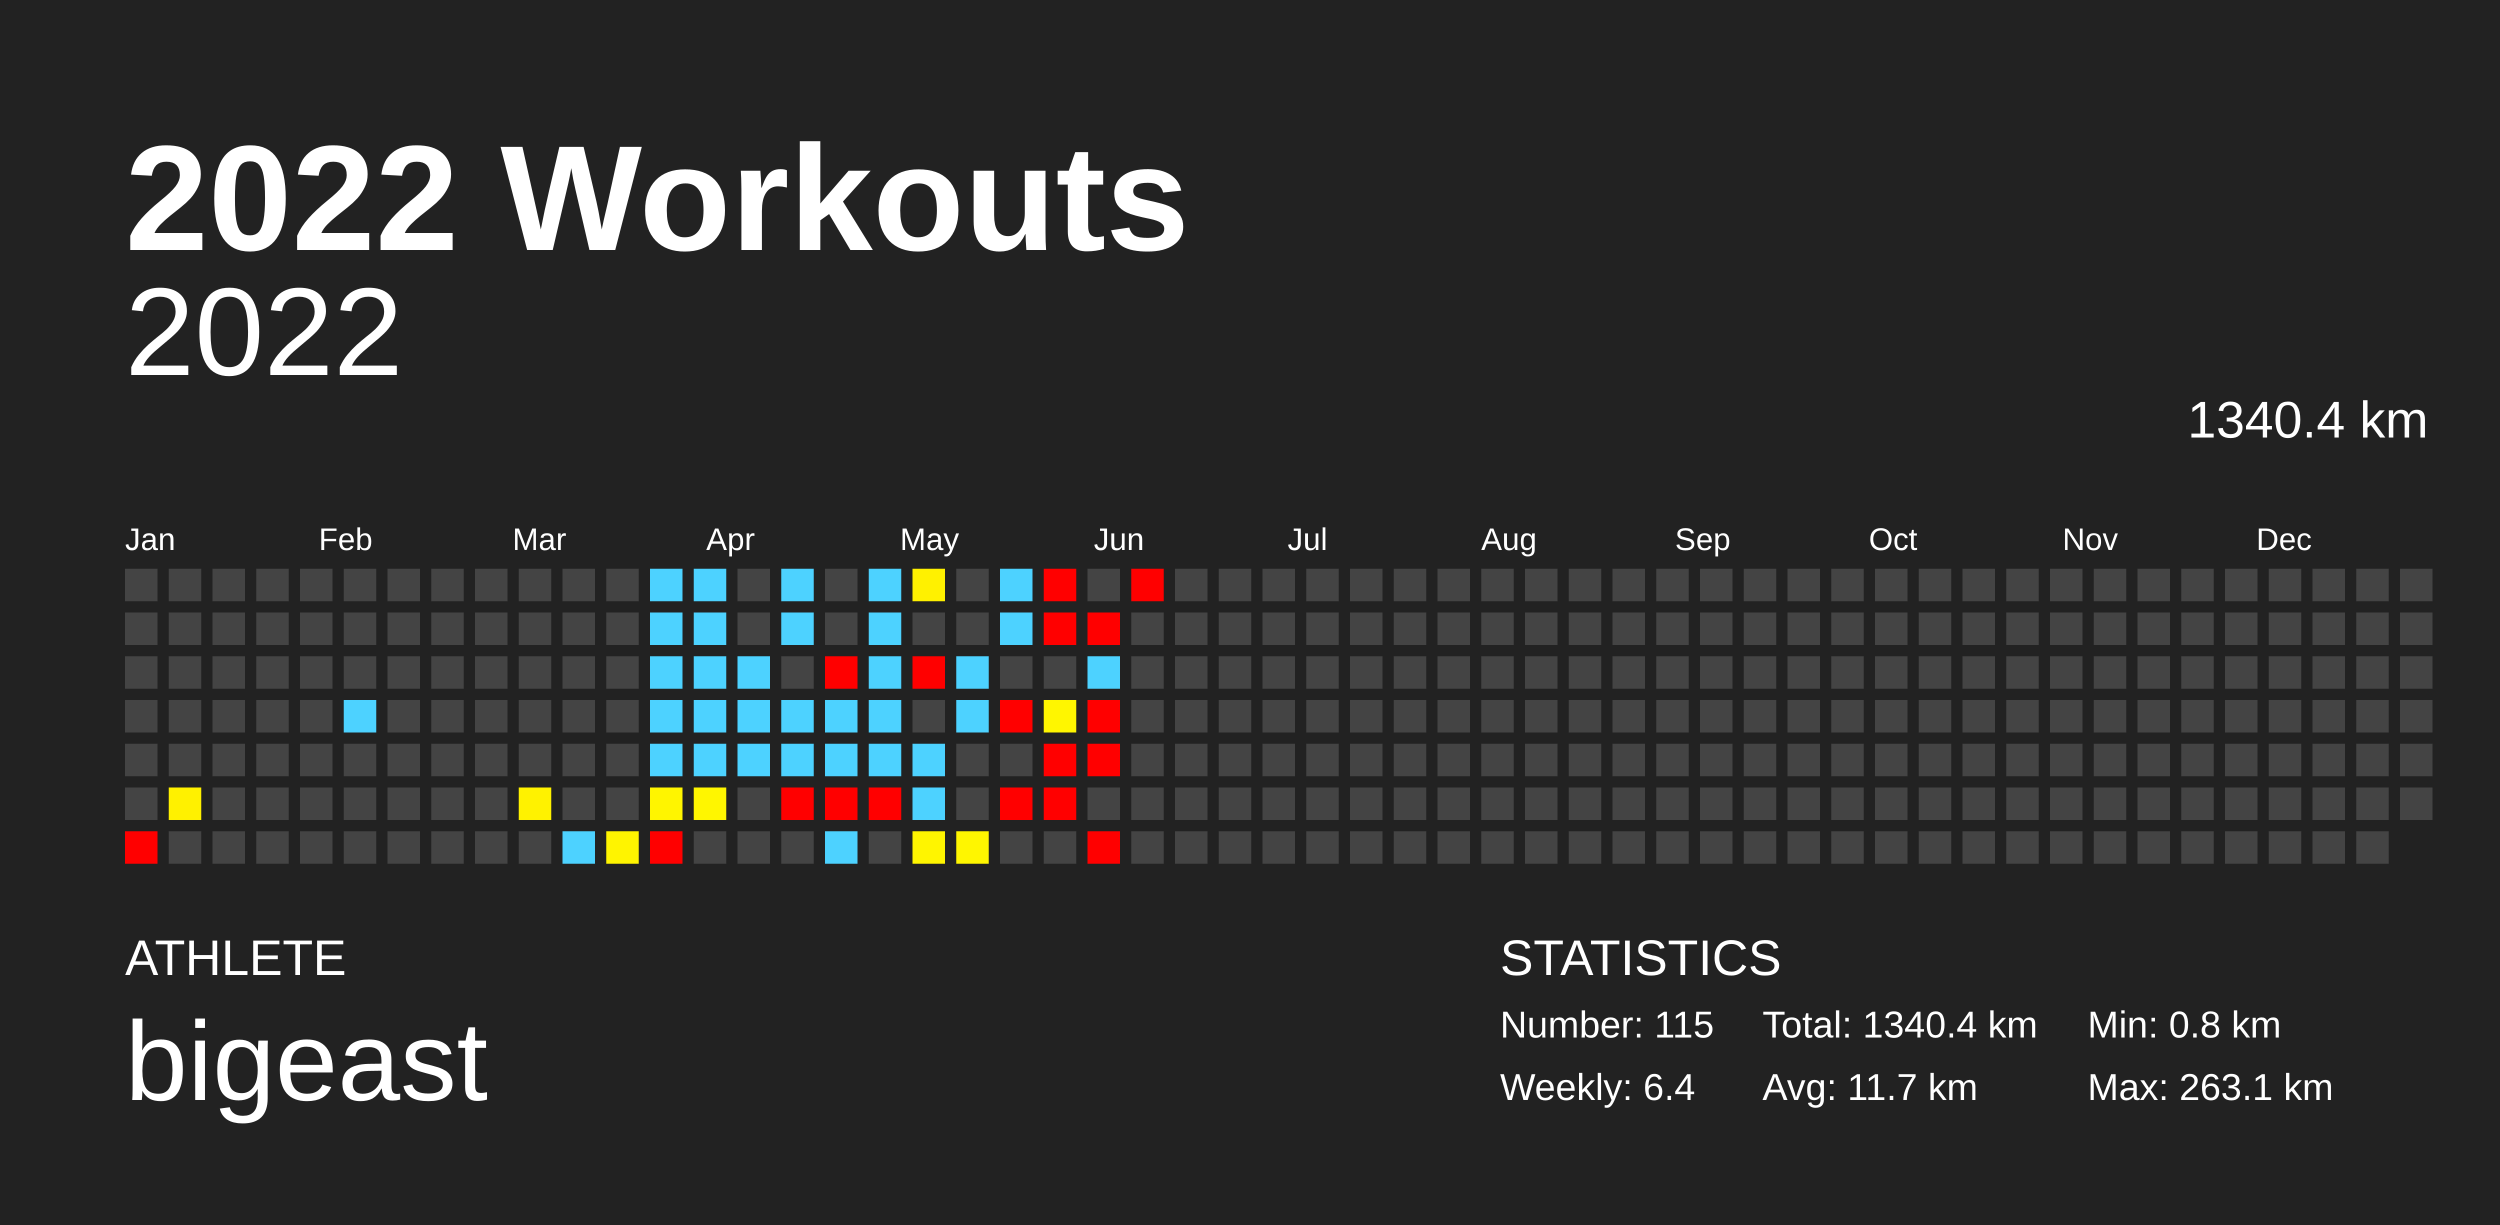
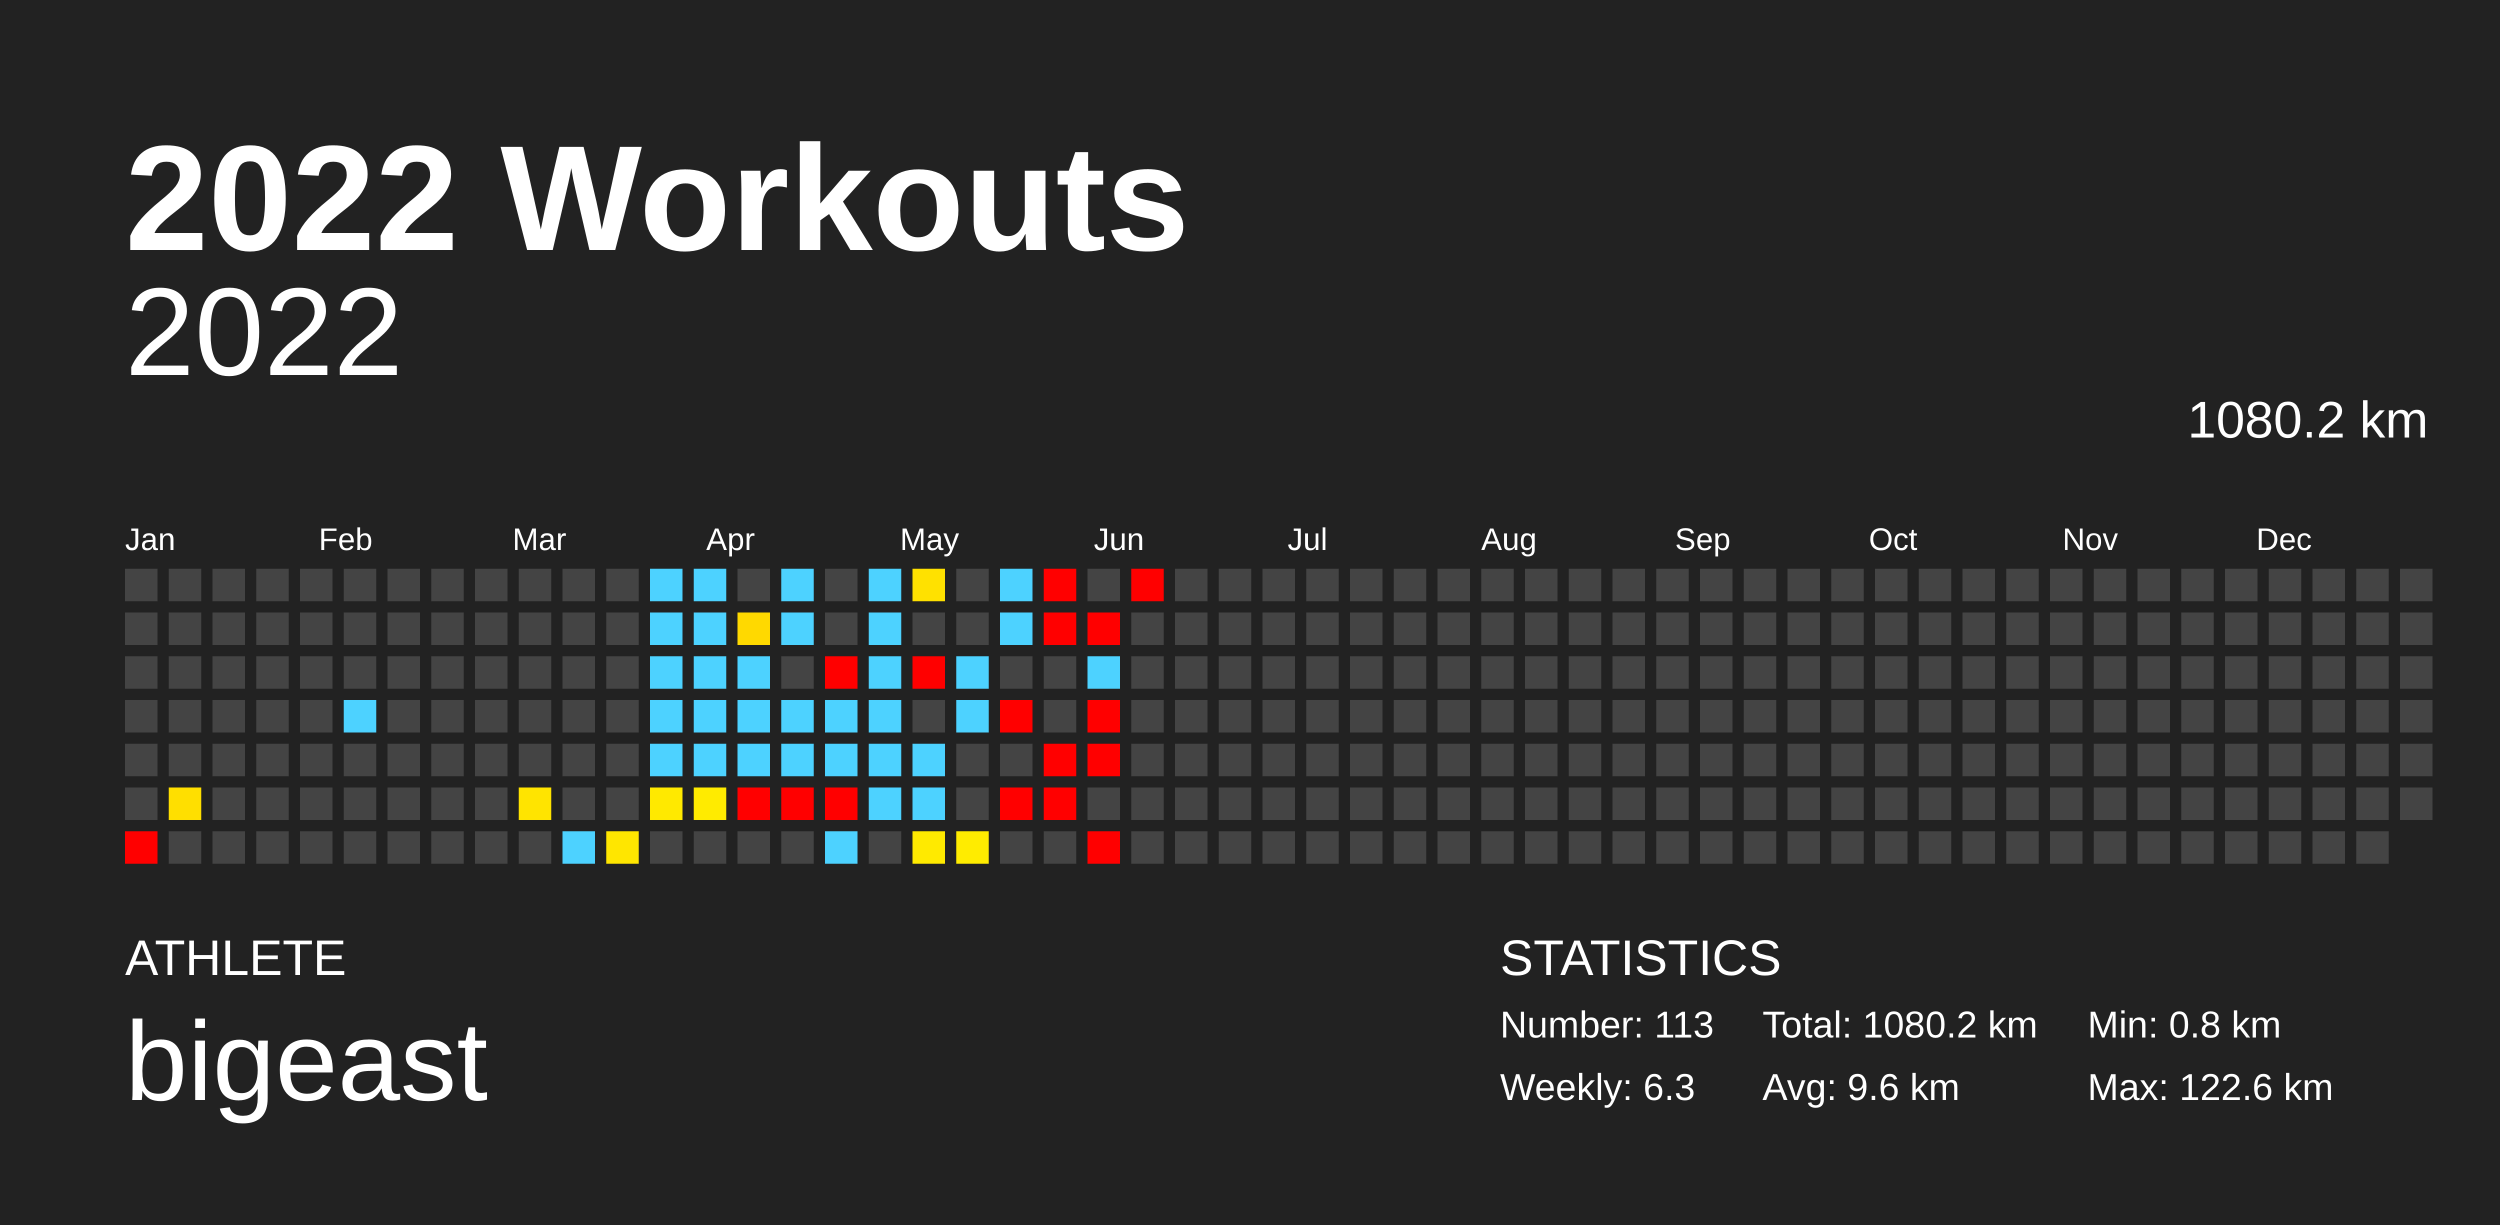
<svg xmlns="http://www.w3.org/2000/svg" baseProfile="full" height="98mm" version="1.1" viewBox="0,0,200,98" width="200mm">
  <defs />
  <rect fill="#222222" height="98" width="200" x="0" y="0" />
  <text fill="#FFFFFF" style="font-size:12px; font-family:Arial; font-weight:bold;" x="10" y="20">2022 Workouts</text>
  <text fill="#FFFFFF" style="font-size:4px; font-family:Arial" x="10" y="78">ATHLETE</text>
  <text fill="#FFFFFF" style="font-size:9px; font-family:Arial" x="10" y="88">bigeast</text>
  <text fill="#FFFFFF" style="font-size:4px; font-family:Arial" x="120" y="78">STATISTICS</text>
-   <text fill="#FFFFFF" style="font-size:3px; font-family:Arial" x="120" y="83">Number: 115</text>
-   <text fill="#FFFFFF" style="font-size:3px; font-family:Arial" x="120" y="88">Weekly: 6.4</text>
-   <text fill="#FFFFFF" style="font-size:3px; font-family:Arial" x="141" y="83">Total: 1340.4 km</text>
-   <text fill="#FFFFFF" style="font-size:3px; font-family:Arial" x="141" y="88">Avg: 11.7 km</text>
+   <text fill="#FFFFFF" style="font-size:3px; font-family:Arial" x="120" y="83">Number: 113</text>
+   <text fill="#FFFFFF" style="font-size:3px; font-family:Arial" x="120" y="88">Weekly: 6.3</text>
+   <text fill="#FFFFFF" style="font-size:3px; font-family:Arial" x="141" y="83">Total: 1080.2 km</text>
+   <text fill="#FFFFFF" style="font-size:3px; font-family:Arial" x="141" y="88">Avg: 9.6 km</text>
  <text fill="#FFFFFF" style="font-size:3px; font-family:Arial" x="167" y="83">Min: 0.8 km</text>
-   <text fill="#FFFFFF" style="font-size:3px; font-family:Arial" x="167" y="88">Max: 263.1 km</text>
+   <text fill="#FFFFFF" style="font-size:3px; font-family:Arial" x="167" y="88">Max: 122.6 km</text>
  <text alignment-baseline="hanging" fill="#FFFFFF" style="font-size:10.0px; font-family:Arial;" x="10" y="30">2022</text>
-   <text alignment-baseline="hanging" fill="#FFFFFF" style="font-size:4.125px; font-family:Arial;" x="175" y="35">1340.4 km</text>
+   <text alignment-baseline="hanging" fill="#FFFFFF" style="font-size:4.125px; font-family:Arial;" x="175" y="35">1080.2 km</text>
  <text fill="#FFFFFF" style="font-size:2.5px; font-family:Arial" x="10.0" y="44">Jan</text>
  <text fill="#FFFFFF" style="font-size:2.5px; font-family:Arial" x="25.5" y="44">Feb</text>
  <text fill="#FFFFFF" style="font-size:2.5px; font-family:Arial" x="41.0" y="44">Mar</text>
  <text fill="#FFFFFF" style="font-size:2.5px; font-family:Arial" x="56.5" y="44">Apr</text>
  <text fill="#FFFFFF" style="font-size:2.5px; font-family:Arial" x="72.0" y="44">May</text>
  <text fill="#FFFFFF" style="font-size:2.5px; font-family:Arial" x="87.5" y="44">Jun</text>
  <text fill="#FFFFFF" style="font-size:2.5px; font-family:Arial" x="103.0" y="44">Jul</text>
  <text fill="#FFFFFF" style="font-size:2.5px; font-family:Arial" x="118.5" y="44">Aug</text>
  <text fill="#FFFFFF" style="font-size:2.5px; font-family:Arial" x="134.0" y="44">Sep</text>
  <text fill="#FFFFFF" style="font-size:2.5px; font-family:Arial" x="149.5" y="44">Oct</text>
  <text fill="#FFFFFF" style="font-size:2.5px; font-family:Arial" x="165.0" y="44">Nov</text>
  <text fill="#FFFFFF" style="font-size:2.5px; font-family:Arial" x="180.5" y="44">Dec</text>
  <rect fill="#444444" height="2.6" width="2.6" x="10.0" y="45.5" />
  <rect fill="#444444" height="2.6" width="2.6" x="10.0" y="49.0" />
  <rect fill="#444444" height="2.6" width="2.6" x="10.0" y="52.5" />
  <rect fill="#444444" height="2.6" width="2.6" x="10.0" y="56.0" />
  <rect fill="#444444" height="2.6" width="2.6" x="10.0" y="59.5" />
  <rect fill="#444444" height="2.6" width="2.6" x="10.0" y="63.0" />
  <rect fill="red" height="2.6" width="2.6" x="10.0" y="66.5" />
  <rect fill="#444444" height="2.6" width="2.6" x="13.5" y="45.5" />
  <rect fill="#444444" height="2.6" width="2.6" x="13.5" y="49.0" />
  <rect fill="#444444" height="2.6" width="2.6" x="13.5" y="52.5" />
  <rect fill="#444444" height="2.6" width="2.6" x="13.5" y="56.0" />
  <rect fill="#444444" height="2.6" width="2.6" x="13.5" y="59.5" />
-   <rect fill="#fff100" height="2.6" width="2.6" x="13.5" y="63.0" />
+   <rect fill="#ffdf00" height="2.6" width="2.6" x="13.5" y="63.0" />
  <rect fill="#444444" height="2.6" width="2.6" x="13.5" y="66.5" />
  <rect fill="#444444" height="2.6" width="2.6" x="17.0" y="45.5" />
  <rect fill="#444444" height="2.6" width="2.6" x="17.0" y="49.0" />
  <rect fill="#444444" height="2.6" width="2.6" x="17.0" y="52.5" />
  <rect fill="#444444" height="2.6" width="2.6" x="17.0" y="56.0" />
  <rect fill="#444444" height="2.6" width="2.6" x="17.0" y="59.5" />
  <rect fill="#444444" height="2.6" width="2.6" x="17.0" y="63.0" />
  <rect fill="#444444" height="2.6" width="2.6" x="17.0" y="66.5" />
  <rect fill="#444444" height="2.6" width="2.6" x="20.5" y="45.5" />
  <rect fill="#444444" height="2.6" width="2.6" x="20.5" y="49.0" />
  <rect fill="#444444" height="2.6" width="2.6" x="20.5" y="52.5" />
  <rect fill="#444444" height="2.6" width="2.6" x="20.5" y="56.0" />
  <rect fill="#444444" height="2.6" width="2.6" x="20.5" y="59.5" />
  <rect fill="#444444" height="2.6" width="2.6" x="20.5" y="63.0" />
  <rect fill="#444444" height="2.6" width="2.6" x="20.5" y="66.5" />
  <rect fill="#444444" height="2.6" width="2.6" x="24.0" y="45.5" />
  <rect fill="#444444" height="2.6" width="2.6" x="24.0" y="49.0" />
  <rect fill="#444444" height="2.6" width="2.6" x="24.0" y="52.5" />
  <rect fill="#444444" height="2.6" width="2.6" x="24.0" y="56.0" />
  <rect fill="#444444" height="2.6" width="2.6" x="24.0" y="59.5" />
  <rect fill="#444444" height="2.6" width="2.6" x="24.0" y="63.0" />
  <rect fill="#444444" height="2.6" width="2.6" x="24.0" y="66.5" />
  <rect fill="#444444" height="2.6" width="2.6" x="27.5" y="45.5" />
  <rect fill="#444444" height="2.6" width="2.6" x="27.5" y="49.0" />
  <rect fill="#444444" height="2.6" width="2.6" x="27.5" y="52.5" />
  <rect fill="#4dd2ff" height="2.6" width="2.6" x="27.5" y="56.0" />
  <rect fill="#444444" height="2.6" width="2.6" x="27.5" y="59.5" />
  <rect fill="#444444" height="2.6" width="2.6" x="27.5" y="63.0" />
  <rect fill="#444444" height="2.6" width="2.6" x="27.5" y="66.5" />
  <rect fill="#444444" height="2.6" width="2.6" x="31.0" y="45.5" />
  <rect fill="#444444" height="2.6" width="2.6" x="31.0" y="49.0" />
  <rect fill="#444444" height="2.6" width="2.6" x="31.0" y="52.5" />
  <rect fill="#444444" height="2.6" width="2.6" x="31.0" y="56.0" />
  <rect fill="#444444" height="2.6" width="2.6" x="31.0" y="59.5" />
  <rect fill="#444444" height="2.6" width="2.6" x="31.0" y="63.0" />
  <rect fill="#444444" height="2.6" width="2.6" x="31.0" y="66.5" />
  <rect fill="#444444" height="2.6" width="2.6" x="34.5" y="45.5" />
  <rect fill="#444444" height="2.6" width="2.6" x="34.5" y="49.0" />
  <rect fill="#444444" height="2.6" width="2.6" x="34.5" y="52.5" />
  <rect fill="#444444" height="2.6" width="2.6" x="34.5" y="56.0" />
  <rect fill="#444444" height="2.6" width="2.6" x="34.5" y="59.5" />
  <rect fill="#444444" height="2.6" width="2.6" x="34.5" y="63.0" />
  <rect fill="#444444" height="2.6" width="2.6" x="34.5" y="66.5" />
  <rect fill="#444444" height="2.6" width="2.6" x="38.0" y="45.5" />
  <rect fill="#444444" height="2.6" width="2.6" x="38.0" y="49.0" />
  <rect fill="#444444" height="2.6" width="2.6" x="38.0" y="52.5" />
  <rect fill="#444444" height="2.6" width="2.6" x="38.0" y="56.0" />
  <rect fill="#444444" height="2.6" width="2.6" x="38.0" y="59.5" />
  <rect fill="#444444" height="2.6" width="2.6" x="38.0" y="63.0" />
  <rect fill="#444444" height="2.6" width="2.6" x="38.0" y="66.5" />
  <rect fill="#444444" height="2.6" width="2.6" x="41.5" y="45.5" />
  <rect fill="#444444" height="2.6" width="2.6" x="41.5" y="49.0" />
  <rect fill="#444444" height="2.6" width="2.6" x="41.5" y="52.5" />
  <rect fill="#444444" height="2.6" width="2.6" x="41.5" y="56.0" />
  <rect fill="#444444" height="2.6" width="2.6" x="41.5" y="59.5" />
-   <rect fill="#fff200" height="2.6" width="2.6" x="41.5" y="63.0" />
+   <rect fill="#ffe400" height="2.6" width="2.6" x="41.5" y="63.0" />
  <rect fill="#444444" height="2.6" width="2.6" x="41.5" y="66.5" />
  <rect fill="#444444" height="2.6" width="2.6" x="45.0" y="45.5" />
  <rect fill="#444444" height="2.6" width="2.6" x="45.0" y="49.0" />
  <rect fill="#444444" height="2.6" width="2.6" x="45.0" y="52.5" />
  <rect fill="#444444" height="2.6" width="2.6" x="45.0" y="56.0" />
  <rect fill="#444444" height="2.6" width="2.6" x="45.0" y="59.5" />
  <rect fill="#444444" height="2.6" width="2.6" x="45.0" y="63.0" />
  <rect fill="#4dd2ff" height="2.6" width="2.6" x="45.0" y="66.5" />
  <rect fill="#444444" height="2.6" width="2.6" x="48.5" y="45.5" />
  <rect fill="#444444" height="2.6" width="2.6" x="48.5" y="49.0" />
  <rect fill="#444444" height="2.6" width="2.6" x="48.5" y="52.5" />
  <rect fill="#444444" height="2.6" width="2.6" x="48.5" y="56.0" />
  <rect fill="#444444" height="2.6" width="2.6" x="48.5" y="59.5" />
  <rect fill="#444444" height="2.6" width="2.6" x="48.5" y="63.0" />
-   <rect fill="#fff400" height="2.6" width="2.6" x="48.5" y="66.5" />
+   <rect fill="#ffe600" height="2.6" width="2.6" x="48.5" y="66.5" />
  <rect fill="#4dd2ff" height="2.6" width="2.6" x="52.0" y="45.5" />
  <rect fill="#4dd2ff" height="2.6" width="2.6" x="52.0" y="49.0" />
  <rect fill="#4dd2ff" height="2.6" width="2.6" x="52.0" y="52.5" />
  <rect fill="#4dd2ff" height="2.6" width="2.6" x="52.0" y="56.0" />
  <rect fill="#4dd2ff" height="2.6" width="2.6" x="52.0" y="59.5" />
-   <rect fill="#fff500" height="2.6" width="2.6" x="52.0" y="63.0" />
-   <rect fill="red" height="2.6" width="2.6" x="52.0" y="66.5" />
+   <rect fill="#ffe900" height="2.6" width="2.6" x="52.0" y="63.0" />
+   <rect fill="#444444" height="2.6" width="2.6" x="52.0" y="66.5" />
  <rect fill="#4dd2ff" height="2.6" width="2.6" x="55.5" y="45.5" />
  <rect fill="#4dd2ff" height="2.6" width="2.6" x="55.5" y="49.0" />
  <rect fill="#4dd2ff" height="2.6" width="2.6" x="55.5" y="52.5" />
  <rect fill="#4dd2ff" height="2.6" width="2.6" x="55.5" y="56.0" />
  <rect fill="#4dd2ff" height="2.6" width="2.6" x="55.5" y="59.5" />
-   <rect fill="#fff600" height="2.6" width="2.6" x="55.5" y="63.0" />
+   <rect fill="#ffeb00" height="2.6" width="2.6" x="55.5" y="63.0" />
  <rect fill="#444444" height="2.6" width="2.6" x="55.5" y="66.5" />
  <rect fill="#444444" height="2.6" width="2.6" x="59.0" y="45.5" />
-   <rect fill="#444444" height="2.6" width="2.6" x="59.0" y="49.0" />
+   <rect fill="#ffd900" height="2.6" width="2.6" x="59.0" y="49.0" />
  <rect fill="#4dd2ff" height="2.6" width="2.6" x="59.0" y="52.5" />
  <rect fill="#4dd2ff" height="2.6" width="2.6" x="59.0" y="56.0" />
  <rect fill="#4dd2ff" height="2.6" width="2.6" x="59.0" y="59.5" />
-   <rect fill="#444444" height="2.6" width="2.6" x="59.0" y="63.0" />
+   <rect fill="red" height="2.6" width="2.6" x="59.0" y="63.0" />
  <rect fill="#444444" height="2.6" width="2.6" x="59.0" y="66.5" />
  <rect fill="#4dd2ff" height="2.6" width="2.6" x="62.5" y="45.5" />
  <rect fill="#4dd2ff" height="2.6" width="2.6" x="62.5" y="49.0" />
  <rect fill="#444444" height="2.6" width="2.6" x="62.5" y="52.5" />
  <rect fill="#4dd2ff" height="2.6" width="2.6" x="62.5" y="56.0" />
  <rect fill="#4dd2ff" height="2.6" width="2.6" x="62.5" y="59.5" />
  <rect fill="red" height="2.6" width="2.6" x="62.5" y="63.0" />
  <rect fill="#444444" height="2.6" width="2.6" x="62.5" y="66.5" />
  <rect fill="#444444" height="2.6" width="2.6" x="66.0" y="45.5" />
  <rect fill="#444444" height="2.6" width="2.6" x="66.0" y="49.0" />
  <rect fill="red" height="2.6" width="2.6" x="66.0" y="52.5" />
  <rect fill="#4dd2ff" height="2.6" width="2.6" x="66.0" y="56.0" />
  <rect fill="#4dd2ff" height="2.6" width="2.6" x="66.0" y="59.5" />
  <rect fill="red" height="2.6" width="2.6" x="66.0" y="63.0" />
  <rect fill="#4dd2ff" height="2.6" width="2.6" x="66.0" y="66.5" />
  <rect fill="#4dd2ff" height="2.6" width="2.6" x="69.5" y="45.5" />
  <rect fill="#4dd2ff" height="2.6" width="2.6" x="69.5" y="49.0" />
  <rect fill="#4dd2ff" height="2.6" width="2.6" x="69.5" y="52.5" />
  <rect fill="#4dd2ff" height="2.6" width="2.6" x="69.5" y="56.0" />
  <rect fill="#4dd2ff" height="2.6" width="2.6" x="69.5" y="59.5" />
-   <rect fill="red" height="2.6" width="2.6" x="69.5" y="63.0" />
+   <rect fill="#4dd2ff" height="2.6" width="2.6" x="69.5" y="63.0" />
  <rect fill="#444444" height="2.6" width="2.6" x="69.5" y="66.5" />
-   <rect fill="#fff100" height="2.6" width="2.6" x="73.0" y="45.5" />
+   <rect fill="#ffe100" height="2.6" width="2.6" x="73.0" y="45.5" />
  <rect fill="#444444" height="2.6" width="2.6" x="73.0" y="49.0" />
  <rect fill="red" height="2.6" width="2.6" x="73.0" y="52.5" />
  <rect fill="#444444" height="2.6" width="2.6" x="73.0" y="56.0" />
  <rect fill="#4dd2ff" height="2.6" width="2.6" x="73.0" y="59.5" />
  <rect fill="#4dd2ff" height="2.6" width="2.6" x="73.0" y="63.0" />
-   <rect fill="#fff500" height="2.6" width="2.6" x="73.0" y="66.5" />
+   <rect fill="#ffea00" height="2.6" width="2.6" x="73.0" y="66.5" />
  <rect fill="#444444" height="2.6" width="2.6" x="76.5" y="45.5" />
  <rect fill="#444444" height="2.6" width="2.6" x="76.5" y="49.0" />
  <rect fill="#4dd2ff" height="2.6" width="2.6" x="76.5" y="52.5" />
  <rect fill="#4dd2ff" height="2.6" width="2.6" x="76.5" y="56.0" />
  <rect fill="#444444" height="2.6" width="2.6" x="76.5" y="59.5" />
  <rect fill="#444444" height="2.6" width="2.6" x="76.5" y="63.0" />
-   <rect fill="#fff600" height="2.6" width="2.6" x="76.5" y="66.5" />
+   <rect fill="#ffec00" height="2.6" width="2.6" x="76.5" y="66.5" />
  <rect fill="#4dd2ff" height="2.6" width="2.6" x="80.0" y="45.5" />
  <rect fill="#4dd2ff" height="2.6" width="2.6" x="80.0" y="49.0" />
  <rect fill="#444444" height="2.6" width="2.6" x="80.0" y="52.5" />
  <rect fill="red" height="2.6" width="2.6" x="80.0" y="56.0" />
  <rect fill="#444444" height="2.6" width="2.6" x="80.0" y="59.5" />
  <rect fill="red" height="2.6" width="2.6" x="80.0" y="63.0" />
  <rect fill="#444444" height="2.6" width="2.6" x="80.0" y="66.5" />
  <rect fill="red" height="2.6" width="2.6" x="83.5" y="45.5" />
  <rect fill="red" height="2.6" width="2.6" x="83.5" y="49.0" />
  <rect fill="#444444" height="2.6" width="2.6" x="83.5" y="52.5" />
-   <rect fill="#fff600" height="2.6" width="2.6" x="83.5" y="56.0" />
+   <rect fill="#444444" height="2.6" width="2.6" x="83.5" y="56.0" />
  <rect fill="red" height="2.6" width="2.6" x="83.5" y="59.5" />
  <rect fill="red" height="2.6" width="2.6" x="83.5" y="63.0" />
  <rect fill="#444444" height="2.6" width="2.6" x="83.5" y="66.5" />
  <rect fill="#444444" height="2.6" width="2.6" x="87.0" y="45.5" />
  <rect fill="red" height="2.6" width="2.6" x="87.0" y="49.0" />
  <rect fill="#4dd2ff" height="2.6" width="2.6" x="87.0" y="52.5" />
  <rect fill="red" height="2.6" width="2.6" x="87.0" y="56.0" />
  <rect fill="red" height="2.6" width="2.6" x="87.0" y="59.5" />
  <rect fill="#444444" height="2.6" width="2.6" x="87.0" y="63.0" />
  <rect fill="red" height="2.6" width="2.6" x="87.0" y="66.5" />
  <rect fill="red" height="2.6" width="2.6" x="90.5" y="45.5" />
  <rect fill="#444444" height="2.6" width="2.6" x="90.5" y="49.0" />
  <rect fill="#444444" height="2.6" width="2.6" x="90.5" y="52.5" />
  <rect fill="#444444" height="2.6" width="2.6" x="90.5" y="56.0" />
  <rect fill="#444444" height="2.6" width="2.6" x="90.5" y="59.5" />
  <rect fill="#444444" height="2.6" width="2.6" x="90.5" y="63.0" />
  <rect fill="#444444" height="2.6" width="2.6" x="90.5" y="66.5" />
  <rect fill="#444444" height="2.6" width="2.6" x="94.0" y="45.5" />
  <rect fill="#444444" height="2.6" width="2.6" x="94.0" y="49.0" />
  <rect fill="#444444" height="2.6" width="2.6" x="94.0" y="52.5" />
  <rect fill="#444444" height="2.6" width="2.6" x="94.0" y="56.0" />
  <rect fill="#444444" height="2.6" width="2.6" x="94.0" y="59.5" />
  <rect fill="#444444" height="2.6" width="2.6" x="94.0" y="63.0" />
  <rect fill="#444444" height="2.6" width="2.6" x="94.0" y="66.5" />
  <rect fill="#444444" height="2.6" width="2.6" x="97.5" y="45.5" />
  <rect fill="#444444" height="2.6" width="2.6" x="97.5" y="49.0" />
  <rect fill="#444444" height="2.6" width="2.6" x="97.5" y="52.5" />
  <rect fill="#444444" height="2.6" width="2.6" x="97.5" y="56.0" />
  <rect fill="#444444" height="2.6" width="2.6" x="97.5" y="59.5" />
  <rect fill="#444444" height="2.6" width="2.6" x="97.5" y="63.0" />
  <rect fill="#444444" height="2.6" width="2.6" x="97.5" y="66.5" />
  <rect fill="#444444" height="2.6" width="2.6" x="101.0" y="45.5" />
  <rect fill="#444444" height="2.6" width="2.6" x="101.0" y="49.0" />
  <rect fill="#444444" height="2.6" width="2.6" x="101.0" y="52.5" />
  <rect fill="#444444" height="2.6" width="2.6" x="101.0" y="56.0" />
  <rect fill="#444444" height="2.6" width="2.6" x="101.0" y="59.5" />
  <rect fill="#444444" height="2.6" width="2.6" x="101.0" y="63.0" />
  <rect fill="#444444" height="2.6" width="2.6" x="101.0" y="66.5" />
  <rect fill="#444444" height="2.6" width="2.6" x="104.5" y="45.5" />
  <rect fill="#444444" height="2.6" width="2.6" x="104.5" y="49.0" />
  <rect fill="#444444" height="2.6" width="2.6" x="104.5" y="52.5" />
  <rect fill="#444444" height="2.6" width="2.6" x="104.5" y="56.0" />
  <rect fill="#444444" height="2.6" width="2.6" x="104.5" y="59.5" />
  <rect fill="#444444" height="2.6" width="2.6" x="104.5" y="63.0" />
  <rect fill="#444444" height="2.6" width="2.6" x="104.5" y="66.5" />
  <rect fill="#444444" height="2.6" width="2.6" x="108.0" y="45.5" />
  <rect fill="#444444" height="2.6" width="2.6" x="108.0" y="49.0" />
  <rect fill="#444444" height="2.6" width="2.6" x="108.0" y="52.5" />
  <rect fill="#444444" height="2.6" width="2.6" x="108.0" y="56.0" />
  <rect fill="#444444" height="2.6" width="2.6" x="108.0" y="59.5" />
  <rect fill="#444444" height="2.6" width="2.6" x="108.0" y="63.0" />
  <rect fill="#444444" height="2.6" width="2.6" x="108.0" y="66.5" />
  <rect fill="#444444" height="2.6" width="2.6" x="111.5" y="45.5" />
  <rect fill="#444444" height="2.6" width="2.6" x="111.5" y="49.0" />
  <rect fill="#444444" height="2.6" width="2.6" x="111.5" y="52.5" />
  <rect fill="#444444" height="2.6" width="2.6" x="111.5" y="56.0" />
  <rect fill="#444444" height="2.6" width="2.6" x="111.5" y="59.5" />
  <rect fill="#444444" height="2.6" width="2.6" x="111.5" y="63.0" />
  <rect fill="#444444" height="2.6" width="2.6" x="111.5" y="66.5" />
  <rect fill="#444444" height="2.6" width="2.6" x="115.0" y="45.5" />
  <rect fill="#444444" height="2.6" width="2.6" x="115.0" y="49.0" />
  <rect fill="#444444" height="2.6" width="2.6" x="115.0" y="52.5" />
  <rect fill="#444444" height="2.6" width="2.6" x="115.0" y="56.0" />
  <rect fill="#444444" height="2.6" width="2.6" x="115.0" y="59.5" />
  <rect fill="#444444" height="2.6" width="2.6" x="115.0" y="63.0" />
  <rect fill="#444444" height="2.6" width="2.6" x="115.0" y="66.5" />
  <rect fill="#444444" height="2.6" width="2.6" x="118.5" y="45.5" />
  <rect fill="#444444" height="2.6" width="2.6" x="118.5" y="49.0" />
  <rect fill="#444444" height="2.6" width="2.6" x="118.5" y="52.5" />
  <rect fill="#444444" height="2.6" width="2.6" x="118.5" y="56.0" />
  <rect fill="#444444" height="2.6" width="2.6" x="118.5" y="59.5" />
  <rect fill="#444444" height="2.6" width="2.6" x="118.5" y="63.0" />
  <rect fill="#444444" height="2.6" width="2.6" x="118.5" y="66.5" />
  <rect fill="#444444" height="2.6" width="2.6" x="122.0" y="45.5" />
  <rect fill="#444444" height="2.6" width="2.6" x="122.0" y="49.0" />
  <rect fill="#444444" height="2.6" width="2.6" x="122.0" y="52.5" />
  <rect fill="#444444" height="2.6" width="2.6" x="122.0" y="56.0" />
  <rect fill="#444444" height="2.6" width="2.6" x="122.0" y="59.5" />
  <rect fill="#444444" height="2.6" width="2.6" x="122.0" y="63.0" />
  <rect fill="#444444" height="2.6" width="2.6" x="122.0" y="66.5" />
  <rect fill="#444444" height="2.6" width="2.6" x="125.5" y="45.5" />
  <rect fill="#444444" height="2.6" width="2.6" x="125.5" y="49.0" />
  <rect fill="#444444" height="2.6" width="2.6" x="125.5" y="52.5" />
  <rect fill="#444444" height="2.6" width="2.6" x="125.5" y="56.0" />
  <rect fill="#444444" height="2.6" width="2.6" x="125.5" y="59.5" />
  <rect fill="#444444" height="2.6" width="2.6" x="125.5" y="63.0" />
  <rect fill="#444444" height="2.6" width="2.6" x="125.5" y="66.5" />
  <rect fill="#444444" height="2.6" width="2.6" x="129.0" y="45.5" />
  <rect fill="#444444" height="2.6" width="2.6" x="129.0" y="49.0" />
  <rect fill="#444444" height="2.6" width="2.6" x="129.0" y="52.5" />
  <rect fill="#444444" height="2.6" width="2.6" x="129.0" y="56.0" />
  <rect fill="#444444" height="2.6" width="2.6" x="129.0" y="59.5" />
  <rect fill="#444444" height="2.6" width="2.6" x="129.0" y="63.0" />
  <rect fill="#444444" height="2.6" width="2.6" x="129.0" y="66.5" />
  <rect fill="#444444" height="2.6" width="2.6" x="132.5" y="45.5" />
  <rect fill="#444444" height="2.6" width="2.6" x="132.5" y="49.0" />
  <rect fill="#444444" height="2.6" width="2.6" x="132.5" y="52.5" />
  <rect fill="#444444" height="2.6" width="2.6" x="132.5" y="56.0" />
  <rect fill="#444444" height="2.6" width="2.6" x="132.5" y="59.5" />
  <rect fill="#444444" height="2.6" width="2.6" x="132.5" y="63.0" />
  <rect fill="#444444" height="2.6" width="2.6" x="132.5" y="66.5" />
  <rect fill="#444444" height="2.6" width="2.6" x="136.0" y="45.5" />
  <rect fill="#444444" height="2.6" width="2.6" x="136.0" y="49.0" />
  <rect fill="#444444" height="2.6" width="2.6" x="136.0" y="52.5" />
  <rect fill="#444444" height="2.6" width="2.6" x="136.0" y="56.0" />
  <rect fill="#444444" height="2.6" width="2.6" x="136.0" y="59.5" />
  <rect fill="#444444" height="2.6" width="2.6" x="136.0" y="63.0" />
  <rect fill="#444444" height="2.6" width="2.6" x="136.0" y="66.5" />
  <rect fill="#444444" height="2.6" width="2.6" x="139.5" y="45.5" />
  <rect fill="#444444" height="2.6" width="2.6" x="139.5" y="49.0" />
  <rect fill="#444444" height="2.6" width="2.6" x="139.5" y="52.5" />
  <rect fill="#444444" height="2.6" width="2.6" x="139.5" y="56.0" />
  <rect fill="#444444" height="2.6" width="2.6" x="139.5" y="59.5" />
  <rect fill="#444444" height="2.6" width="2.6" x="139.5" y="63.0" />
  <rect fill="#444444" height="2.6" width="2.6" x="139.5" y="66.5" />
  <rect fill="#444444" height="2.6" width="2.6" x="143.0" y="45.5" />
  <rect fill="#444444" height="2.6" width="2.6" x="143.0" y="49.0" />
  <rect fill="#444444" height="2.6" width="2.6" x="143.0" y="52.5" />
  <rect fill="#444444" height="2.6" width="2.6" x="143.0" y="56.0" />
  <rect fill="#444444" height="2.6" width="2.6" x="143.0" y="59.5" />
  <rect fill="#444444" height="2.6" width="2.6" x="143.0" y="63.0" />
  <rect fill="#444444" height="2.6" width="2.6" x="143.0" y="66.5" />
  <rect fill="#444444" height="2.6" width="2.6" x="146.5" y="45.5" />
  <rect fill="#444444" height="2.6" width="2.6" x="146.5" y="49.0" />
  <rect fill="#444444" height="2.6" width="2.6" x="146.5" y="52.5" />
  <rect fill="#444444" height="2.6" width="2.6" x="146.5" y="56.0" />
  <rect fill="#444444" height="2.6" width="2.6" x="146.5" y="59.5" />
  <rect fill="#444444" height="2.6" width="2.6" x="146.5" y="63.0" />
  <rect fill="#444444" height="2.6" width="2.6" x="146.5" y="66.5" />
  <rect fill="#444444" height="2.6" width="2.6" x="150.0" y="45.5" />
  <rect fill="#444444" height="2.6" width="2.6" x="150.0" y="49.0" />
  <rect fill="#444444" height="2.6" width="2.6" x="150.0" y="52.5" />
  <rect fill="#444444" height="2.6" width="2.6" x="150.0" y="56.0" />
  <rect fill="#444444" height="2.6" width="2.6" x="150.0" y="59.5" />
  <rect fill="#444444" height="2.6" width="2.6" x="150.0" y="63.0" />
  <rect fill="#444444" height="2.6" width="2.6" x="150.0" y="66.5" />
  <rect fill="#444444" height="2.6" width="2.6" x="153.5" y="45.5" />
  <rect fill="#444444" height="2.6" width="2.6" x="153.5" y="49.0" />
  <rect fill="#444444" height="2.6" width="2.6" x="153.5" y="52.5" />
  <rect fill="#444444" height="2.6" width="2.6" x="153.5" y="56.0" />
  <rect fill="#444444" height="2.6" width="2.6" x="153.5" y="59.5" />
  <rect fill="#444444" height="2.6" width="2.6" x="153.5" y="63.0" />
  <rect fill="#444444" height="2.6" width="2.6" x="153.5" y="66.5" />
  <rect fill="#444444" height="2.6" width="2.6" x="157.0" y="45.5" />
  <rect fill="#444444" height="2.6" width="2.6" x="157.0" y="49.0" />
  <rect fill="#444444" height="2.6" width="2.6" x="157.0" y="52.5" />
  <rect fill="#444444" height="2.6" width="2.6" x="157.0" y="56.0" />
  <rect fill="#444444" height="2.6" width="2.6" x="157.0" y="59.5" />
  <rect fill="#444444" height="2.6" width="2.6" x="157.0" y="63.0" />
  <rect fill="#444444" height="2.6" width="2.6" x="157.0" y="66.5" />
  <rect fill="#444444" height="2.6" width="2.6" x="160.5" y="45.5" />
  <rect fill="#444444" height="2.6" width="2.6" x="160.5" y="49.0" />
  <rect fill="#444444" height="2.6" width="2.6" x="160.5" y="52.5" />
  <rect fill="#444444" height="2.6" width="2.6" x="160.5" y="56.0" />
  <rect fill="#444444" height="2.6" width="2.6" x="160.5" y="59.5" />
  <rect fill="#444444" height="2.6" width="2.6" x="160.5" y="63.0" />
  <rect fill="#444444" height="2.6" width="2.6" x="160.5" y="66.5" />
  <rect fill="#444444" height="2.6" width="2.6" x="164.0" y="45.5" />
  <rect fill="#444444" height="2.6" width="2.6" x="164.0" y="49.0" />
  <rect fill="#444444" height="2.6" width="2.6" x="164.0" y="52.5" />
  <rect fill="#444444" height="2.6" width="2.6" x="164.0" y="56.0" />
  <rect fill="#444444" height="2.6" width="2.6" x="164.0" y="59.5" />
  <rect fill="#444444" height="2.6" width="2.6" x="164.0" y="63.0" />
  <rect fill="#444444" height="2.6" width="2.6" x="164.0" y="66.5" />
  <rect fill="#444444" height="2.6" width="2.6" x="167.5" y="45.5" />
  <rect fill="#444444" height="2.6" width="2.6" x="167.5" y="49.0" />
  <rect fill="#444444" height="2.6" width="2.6" x="167.5" y="52.5" />
  <rect fill="#444444" height="2.6" width="2.6" x="167.5" y="56.0" />
  <rect fill="#444444" height="2.6" width="2.6" x="167.5" y="59.5" />
  <rect fill="#444444" height="2.6" width="2.6" x="167.5" y="63.0" />
  <rect fill="#444444" height="2.6" width="2.6" x="167.5" y="66.5" />
  <rect fill="#444444" height="2.6" width="2.6" x="171.0" y="45.5" />
  <rect fill="#444444" height="2.6" width="2.6" x="171.0" y="49.0" />
  <rect fill="#444444" height="2.6" width="2.6" x="171.0" y="52.5" />
  <rect fill="#444444" height="2.6" width="2.6" x="171.0" y="56.0" />
  <rect fill="#444444" height="2.6" width="2.6" x="171.0" y="59.5" />
  <rect fill="#444444" height="2.6" width="2.6" x="171.0" y="63.0" />
  <rect fill="#444444" height="2.6" width="2.6" x="171.0" y="66.5" />
  <rect fill="#444444" height="2.6" width="2.6" x="174.5" y="45.5" />
  <rect fill="#444444" height="2.6" width="2.6" x="174.5" y="49.0" />
  <rect fill="#444444" height="2.6" width="2.6" x="174.5" y="52.5" />
  <rect fill="#444444" height="2.6" width="2.6" x="174.5" y="56.0" />
  <rect fill="#444444" height="2.6" width="2.6" x="174.5" y="59.5" />
  <rect fill="#444444" height="2.6" width="2.6" x="174.5" y="63.0" />
  <rect fill="#444444" height="2.6" width="2.6" x="174.5" y="66.5" />
  <rect fill="#444444" height="2.6" width="2.6" x="178.0" y="45.5" />
  <rect fill="#444444" height="2.6" width="2.6" x="178.0" y="49.0" />
  <rect fill="#444444" height="2.6" width="2.6" x="178.0" y="52.5" />
  <rect fill="#444444" height="2.6" width="2.6" x="178.0" y="56.0" />
  <rect fill="#444444" height="2.6" width="2.6" x="178.0" y="59.5" />
  <rect fill="#444444" height="2.6" width="2.6" x="178.0" y="63.0" />
  <rect fill="#444444" height="2.6" width="2.6" x="178.0" y="66.5" />
  <rect fill="#444444" height="2.6" width="2.6" x="181.5" y="45.5" />
  <rect fill="#444444" height="2.6" width="2.6" x="181.5" y="49.0" />
  <rect fill="#444444" height="2.6" width="2.6" x="181.5" y="52.5" />
  <rect fill="#444444" height="2.6" width="2.6" x="181.5" y="56.0" />
  <rect fill="#444444" height="2.6" width="2.6" x="181.5" y="59.5" />
  <rect fill="#444444" height="2.6" width="2.6" x="181.5" y="63.0" />
  <rect fill="#444444" height="2.6" width="2.6" x="181.5" y="66.5" />
  <rect fill="#444444" height="2.6" width="2.6" x="185.0" y="45.5" />
  <rect fill="#444444" height="2.6" width="2.6" x="185.0" y="49.0" />
  <rect fill="#444444" height="2.6" width="2.6" x="185.0" y="52.5" />
  <rect fill="#444444" height="2.6" width="2.6" x="185.0" y="56.0" />
  <rect fill="#444444" height="2.6" width="2.6" x="185.0" y="59.5" />
  <rect fill="#444444" height="2.6" width="2.6" x="185.0" y="63.0" />
  <rect fill="#444444" height="2.6" width="2.6" x="185.0" y="66.5" />
  <rect fill="#444444" height="2.6" width="2.6" x="188.5" y="45.5" />
  <rect fill="#444444" height="2.6" width="2.6" x="188.5" y="49.0" />
  <rect fill="#444444" height="2.6" width="2.6" x="188.5" y="52.5" />
  <rect fill="#444444" height="2.6" width="2.6" x="188.5" y="56.0" />
  <rect fill="#444444" height="2.6" width="2.6" x="188.5" y="59.5" />
  <rect fill="#444444" height="2.6" width="2.6" x="188.5" y="63.0" />
  <rect fill="#444444" height="2.6" width="2.6" x="188.5" y="66.5" />
  <rect fill="#444444" height="2.6" width="2.6" x="192.0" y="45.5" />
  <rect fill="#444444" height="2.6" width="2.6" x="192.0" y="49.0" />
  <rect fill="#444444" height="2.6" width="2.6" x="192.0" y="52.5" />
  <rect fill="#444444" height="2.6" width="2.6" x="192.0" y="56.0" />
  <rect fill="#444444" height="2.6" width="2.6" x="192.0" y="59.5" />
  <rect fill="#444444" height="2.6" width="2.6" x="192.0" y="63.0" />
</svg>
